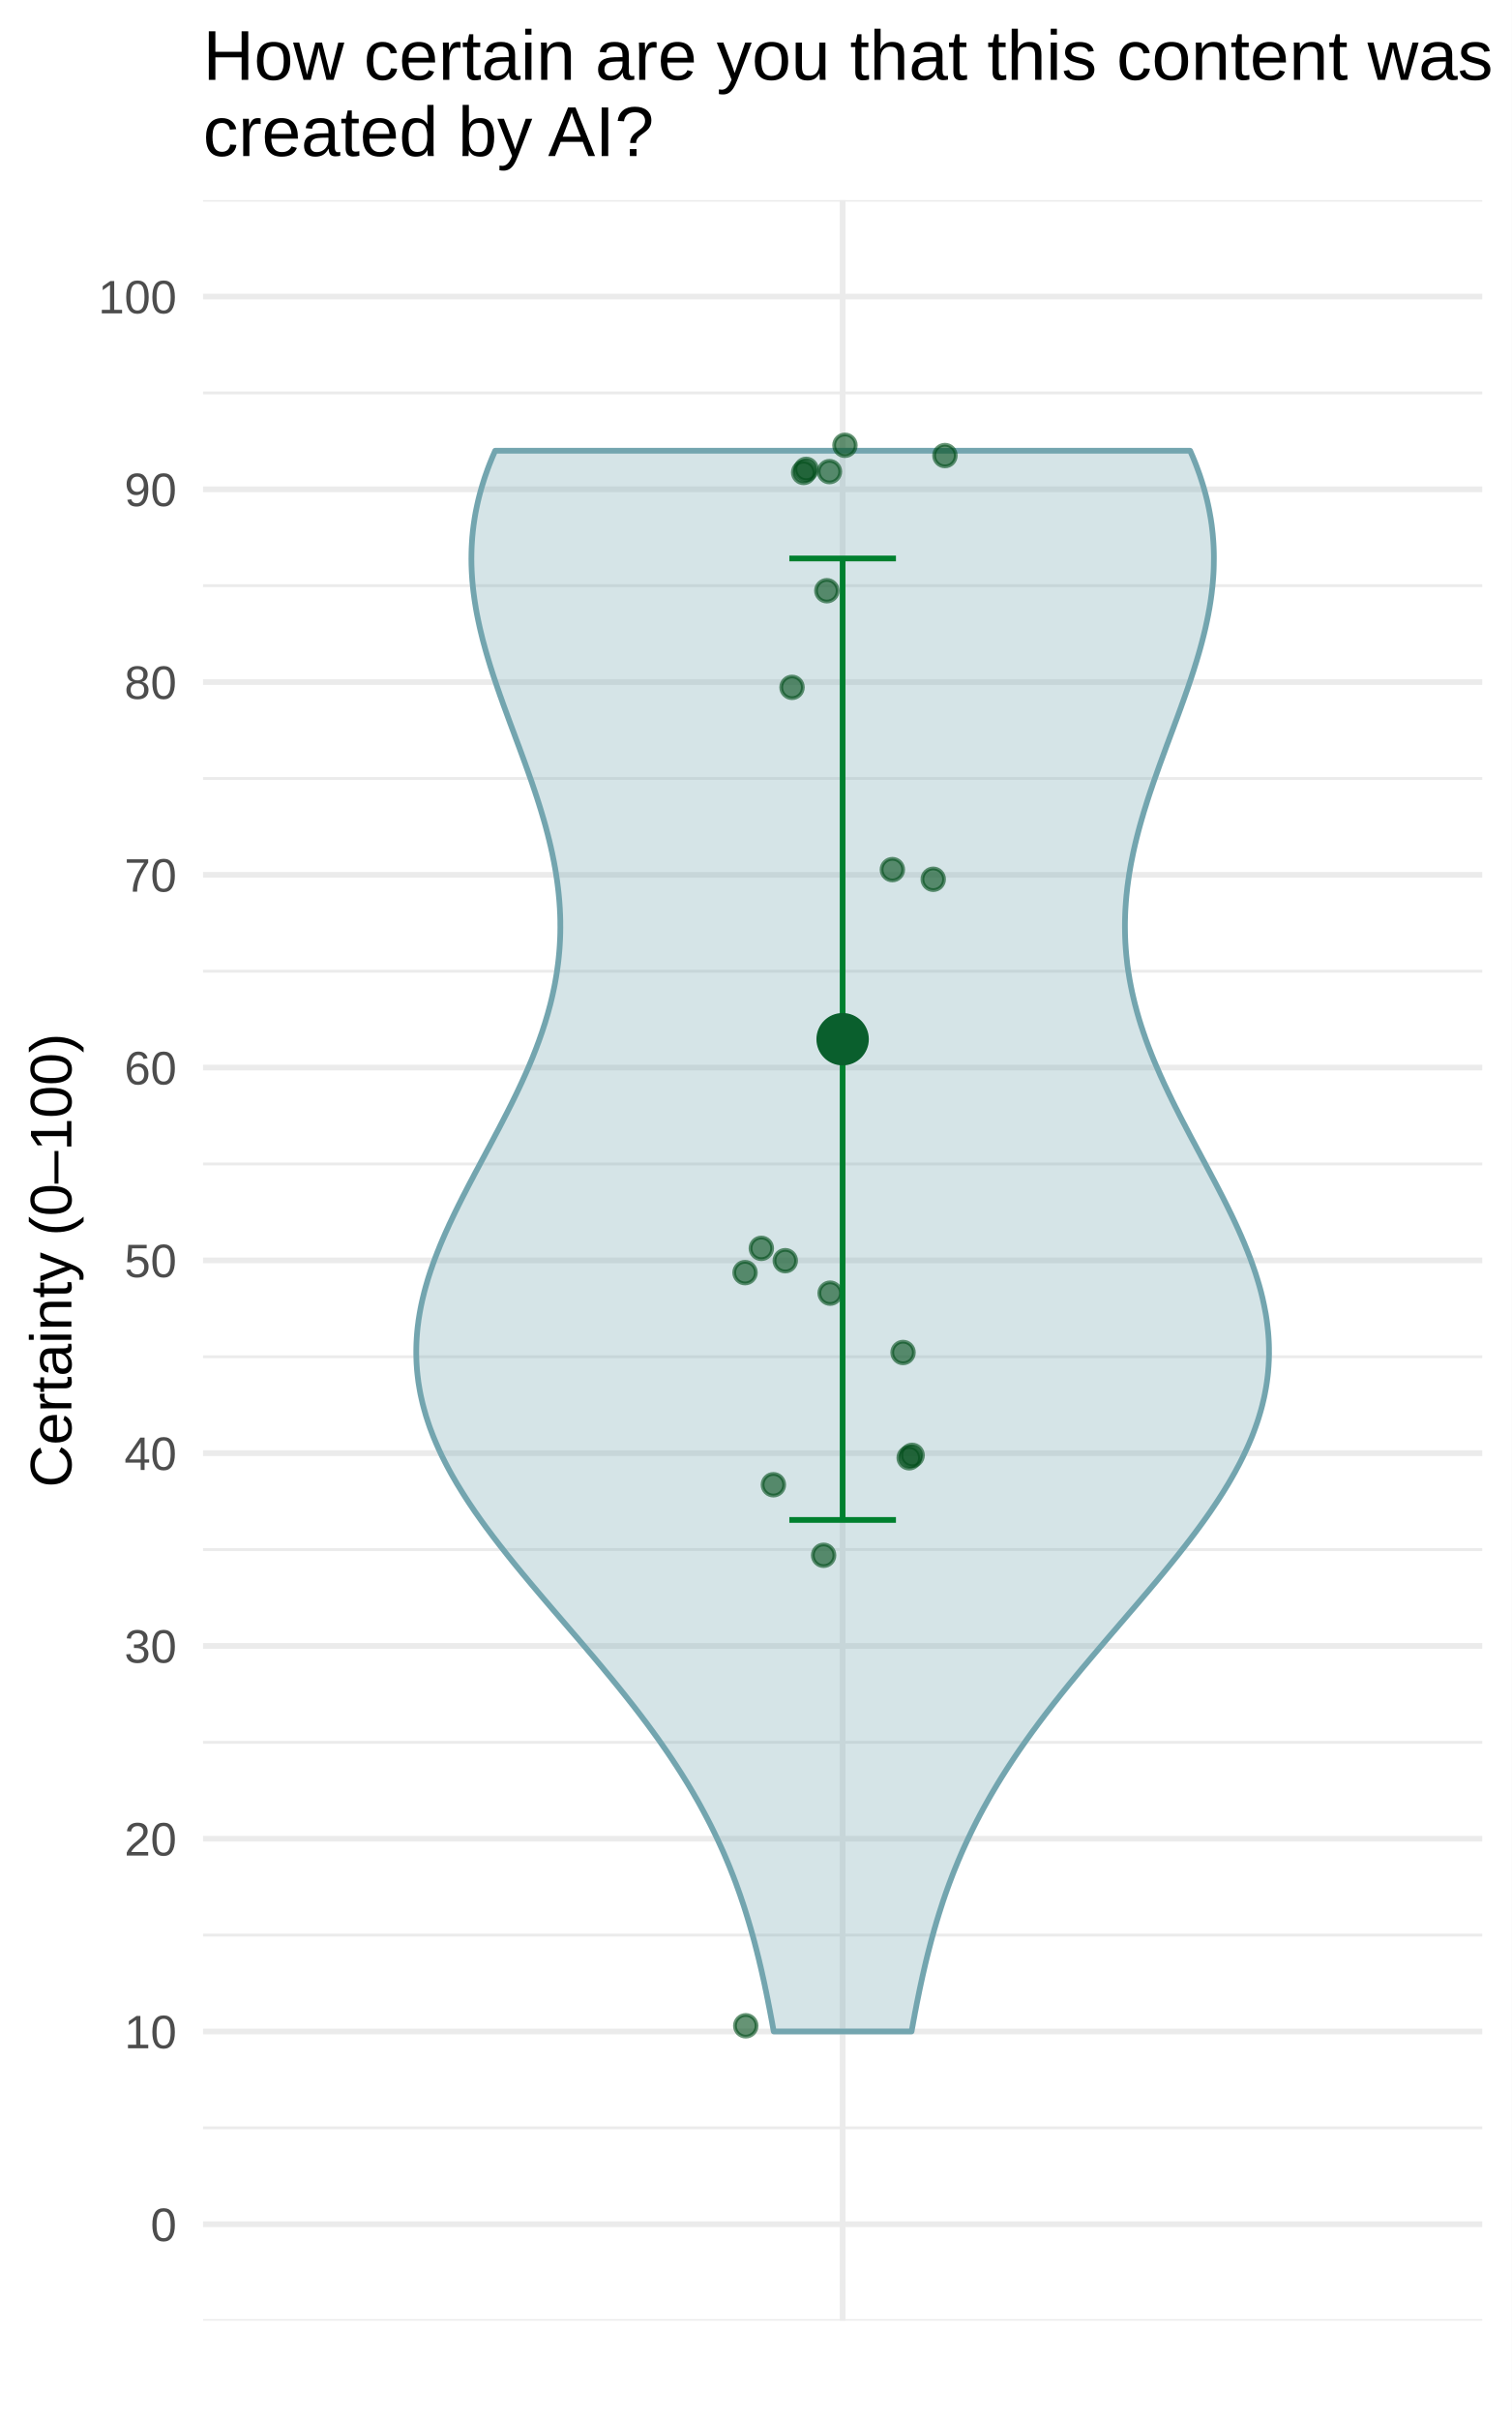
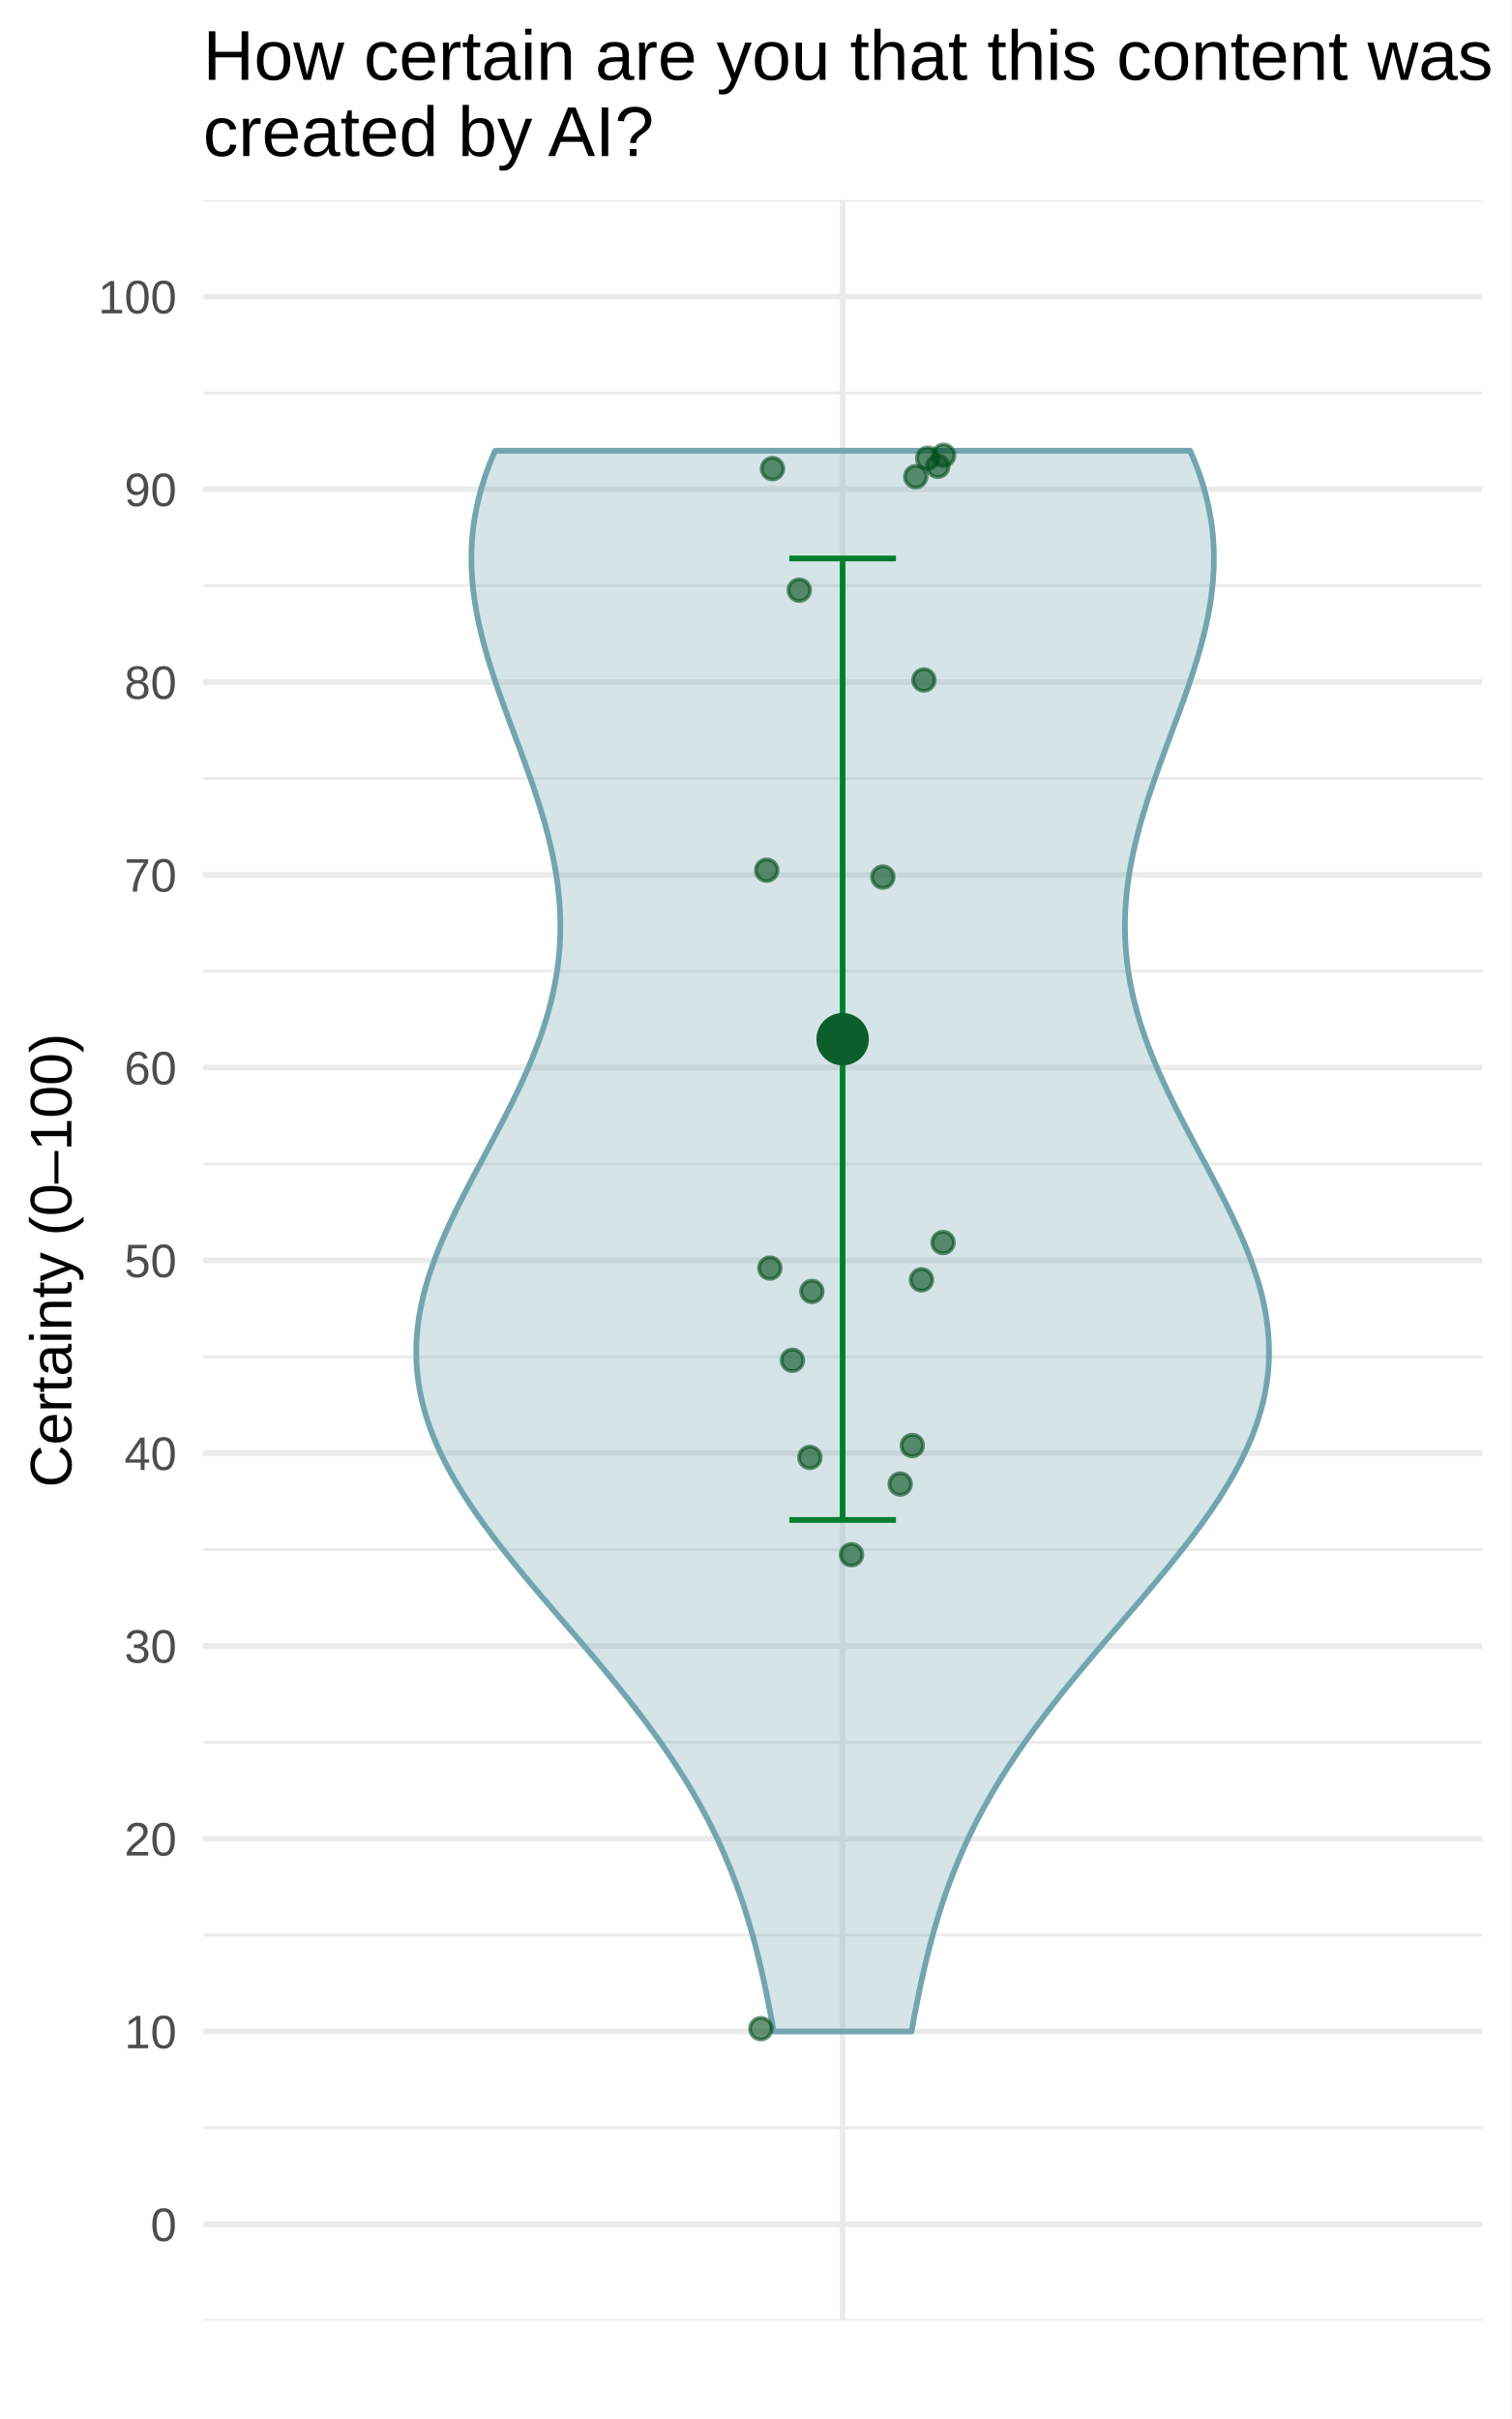
<svg xmlns="http://www.w3.org/2000/svg" width="360.00pt" height="576.00pt" viewBox="0 0 360.00 576.00">
  <g class="svglite">
    <defs>
      <style type="text/css">
    .svglite line, .svglite polyline, .svglite polygon, .svglite path, .svglite rect, .svglite circle {
      fill: none;
      stroke: #000000;
      stroke-linecap: round;
      stroke-linejoin: round;
      stroke-miterlimit: 10.00;
    }
    .svglite text {
      white-space: pre;
    }
    .svglite g.glyphgroup path {
      fill: inherit;
      stroke: none;
    }
  </style>
    </defs>
    <rect width="100%" height="100%" style="stroke: none; fill: #FFFFFF;" />
    <defs>
      <clipPath id="cpMC4wMHwzNjAuMDB8MC4wMHw1NzYuMDA=">
        <rect x="0.00" y="0.00" width="360.00" height="576.00" />
      </clipPath>
    </defs>
    <g clip-path="url(#cpMC4wMHwzNjAuMDB8MC4wMHw1NzYuMDA=)">
      <rect x="0" y="0.00" width="360.00" height="576.00" style="stroke-width: 1.36; stroke: none; fill: #FFFFFF;" />
    </g>
    <defs>
      <clipPath id="cpNDguMzZ8MzUzLjAzfDQ3LjY2fDU1Mi41Nw==">
        <rect x="48.36" y="47.66" width="304.67" height="504.91" />
      </clipPath>
    </defs>
    <g clip-path="url(#cpNDguMzZ8MzUzLjAzfDQ3LjY2fDU1Mi41Nw==)">
      <polyline points="48.36,552.57 353.03,552.57 " style="stroke-width: 0.68; stroke: #EBEBEB; stroke-linecap: butt;" />
      <polyline points="48.36,506.67 353.03,506.67 " style="stroke-width: 0.68; stroke: #EBEBEB; stroke-linecap: butt;" />
      <polyline points="48.36,460.77 353.03,460.77 " style="stroke-width: 0.68; stroke: #EBEBEB; stroke-linecap: butt;" />
      <polyline points="48.36,414.87 353.03,414.87 " style="stroke-width: 0.68; stroke: #EBEBEB; stroke-linecap: butt;" />
      <polyline points="48.36,368.97 353.03,368.97 " style="stroke-width: 0.68; stroke: #EBEBEB; stroke-linecap: butt;" />
      <polyline points="48.36,323.07 353.03,323.07 " style="stroke-width: 0.68; stroke: #EBEBEB; stroke-linecap: butt;" />
      <polyline points="48.36,277.16 353.03,277.16 " style="stroke-width: 0.68; stroke: #EBEBEB; stroke-linecap: butt;" />
      <polyline points="48.36,231.26 353.03,231.26 " style="stroke-width: 0.68; stroke: #EBEBEB; stroke-linecap: butt;" />
      <polyline points="48.36,185.36 353.03,185.36 " style="stroke-width: 0.68; stroke: #EBEBEB; stroke-linecap: butt;" />
      <polyline points="48.36,139.46 353.03,139.46 " style="stroke-width: 0.68; stroke: #EBEBEB; stroke-linecap: butt;" />
      <polyline points="48.36,93.56 353.03,93.56 " style="stroke-width: 0.68; stroke: #EBEBEB; stroke-linecap: butt;" />
      <polyline points="48.36,47.66 353.03,47.66 " style="stroke-width: 0.68; stroke: #EBEBEB; stroke-linecap: butt;" />
      <polyline points="48.36,529.62 353.03,529.62 " style="stroke-width: 1.36; stroke: #EBEBEB; stroke-linecap: butt;" />
      <polyline points="48.36,483.72 353.03,483.72 " style="stroke-width: 1.36; stroke: #EBEBEB; stroke-linecap: butt;" />
      <polyline points="48.36,437.82 353.03,437.82 " style="stroke-width: 1.36; stroke: #EBEBEB; stroke-linecap: butt;" />
      <polyline points="48.36,391.92 353.03,391.92 " style="stroke-width: 1.36; stroke: #EBEBEB; stroke-linecap: butt;" />
      <polyline points="48.36,346.02 353.03,346.02 " style="stroke-width: 1.36; stroke: #EBEBEB; stroke-linecap: butt;" />
      <polyline points="48.36,300.12 353.03,300.12 " style="stroke-width: 1.36; stroke: #EBEBEB; stroke-linecap: butt;" />
      <polyline points="48.36,254.21 353.03,254.21 " style="stroke-width: 1.36; stroke: #EBEBEB; stroke-linecap: butt;" />
      <polyline points="48.36,208.31 353.03,208.31 " style="stroke-width: 1.36; stroke: #EBEBEB; stroke-linecap: butt;" />
      <polyline points="48.36,162.41 353.03,162.41 " style="stroke-width: 1.36; stroke: #EBEBEB; stroke-linecap: butt;" />
      <polyline points="48.36,116.51 353.03,116.51 " style="stroke-width: 1.36; stroke: #EBEBEB; stroke-linecap: butt;" />
      <polyline points="48.36,70.61 353.03,70.61 " style="stroke-width: 1.36; stroke: #EBEBEB; stroke-linecap: butt;" />
      <polyline points="200.69,552.57 200.69,47.66 " style="stroke-width: 1.36; stroke: #EBEBEB; stroke-linecap: butt;" />
      <polygon points="184.28,483.72 184.14,482.98 184.01,482.25 183.88,481.51 183.74,480.77 183.60,480.04 183.46,479.30 183.32,478.56 183.18,477.83 183.03,477.09 182.89,476.35 182.74,475.62 182.59,474.88 182.44,474.14 182.28,473.41 182.13,472.67 181.97,471.93 181.81,471.20 181.64,470.46 181.48,469.73 181.31,468.99 181.14,468.25 180.96,467.52 180.79,466.78 180.61,466.04 180.42,465.31 180.24,464.57 180.05,463.83 179.86,463.10 179.67,462.36 179.47,461.62 179.27,460.89 179.06,460.15 178.85,459.41 178.64,458.68 178.42,457.94 178.20,457.20 177.98,456.47 177.75,455.73 177.52,454.99 177.29,454.26 177.05,453.52 176.80,452.78 176.55,452.05 176.30,451.31 176.04,450.57 175.78,449.84 175.51,449.10 175.25,448.36 174.97,447.63 174.69,446.89 174.40,446.15 174.11,445.42 173.82,444.68 173.52,443.95 173.21,443.21 172.90,442.47 172.59,441.74 172.27,441.00 171.94,440.26 171.61,439.53 171.27,438.79 170.93,438.05 170.58,437.32 170.23,436.58 169.87,435.84 169.51,435.11 169.14,434.37 168.76,433.63 168.38,432.90 167.99,432.16 167.60,431.42 167.20,430.69 166.80,429.95 166.39,429.21 165.98,428.48 165.55,427.74 165.13,427.00 164.70,426.27 164.26,425.53 163.82,424.79 163.37,424.06 162.91,423.32 162.45,422.58 161.99,421.85 161.51,421.11 161.04,420.37 160.55,419.64 160.07,418.90 159.57,418.16 159.08,417.43 158.57,416.69 158.06,415.96 157.55,415.22 157.03,414.48 156.51,413.75 155.97,413.01 155.44,412.27 154.90,411.54 154.36,410.80 153.81,410.06 153.25,409.33 152.70,408.59 152.13,407.85 151.57,407.12 151.00,406.38 150.42,405.64 149.84,404.91 149.26,404.17 148.67,403.43 148.08,402.70 147.49,401.96 146.89,401.22 146.29,400.49 145.69,399.75 145.08,399.01 144.47,398.28 143.86,397.54 143.25,396.80 142.63,396.07 142.01,395.33 141.39,394.59 140.77,393.86 140.14,393.12 139.52,392.38 138.89,391.65 138.26,390.91 137.63,390.17 137.00,389.44 136.36,388.70 135.73,387.97 135.10,387.23 134.46,386.49 133.83,385.76 133.20,385.02 132.56,384.28 131.93,383.55 131.30,382.81 130.67,382.07 130.04,381.34 129.41,380.60 128.78,379.86 128.16,379.13 127.54,378.39 126.91,377.65 126.30,376.92 125.68,376.18 125.07,375.44 124.45,374.71 123.85,373.97 123.24,373.23 122.64,372.50 122.04,371.76 121.45,371.02 120.86,370.29 120.28,369.55 119.70,368.81 119.12,368.08 118.55,367.34 117.98,366.60 117.42,365.87 116.87,365.13 116.32,364.39 115.77,363.66 115.23,362.92 114.70,362.19 114.18,361.45 113.66,360.71 113.14,359.98 112.64,359.24 112.14,358.50 111.65,357.77 111.17,357.03 110.69,356.29 110.23,355.56 109.77,354.82 109.32,354.08 108.87,353.35 108.44,352.61 108.01,351.87 107.59,351.14 107.18,350.40 106.78,349.66 106.39,348.93 106.01,348.19 105.64,347.45 105.27,346.72 104.92,345.98 104.57,345.24 104.25,344.51 103.92,343.77 103.61,343.03 103.30,342.30 103.01,341.56 102.73,340.82 102.45,340.09 102.19,339.35 101.94,338.61 101.70,337.88 101.46,337.14 101.25,336.40 101.04,335.67 100.84,334.93 100.74,334.54 100.65,334.20 100.48,333.46 100.31,332.72 100.15,331.99 100.01,331.25 99.88,330.51 99.76,329.78 99.64,329.04 99.55,328.30 99.46,327.57 99.38,326.83 99.31,326.09 99.26,325.36 99.21,324.62 99.18,323.88 99.16,323.15 99.14,322.41 99.14,321.67 99.15,320.94 99.17,320.20 99.20,319.46 99.24,318.73 99.29,317.99 99.35,317.25 99.42,316.52 99.50,315.78 99.60,315.04 99.69,314.31 99.81,313.57 99.93,312.83 100.06,312.10 100.20,311.36 100.35,310.62 100.51,309.89 100.68,309.15 100.86,308.42 101.04,307.68 101.24,306.94 101.44,306.21 101.66,305.47 101.87,304.73 102.10,304.00 102.34,303.26 102.58,302.52 102.84,301.79 103.09,301.05 103.36,300.31 103.63,299.58 103.92,298.84 104.20,298.10 104.50,297.37 104.79,296.63 105.10,295.89 105.26,295.52 105.41,295.16 105.73,294.42 106.05,293.68 106.38,292.95 106.72,292.21 107.05,291.47 107.40,290.74 107.75,290.00 108.10,289.26 108.45,288.53 108.82,287.79 109.18,287.05 109.55,286.32 109.92,285.58 110.29,284.84 110.67,284.11 111.05,283.37 111.43,282.63 111.81,281.90 112.20,281.16 112.59,280.43 112.97,279.69 113.36,278.95 113.76,278.22 114.15,277.48 114.54,276.74 114.93,276.01 115.33,275.27 115.72,274.53 116.11,273.80 116.51,273.06 116.90,272.32 117.29,271.59 117.68,270.85 118.07,270.11 118.46,269.38 118.85,268.64 119.23,267.90 119.61,267.17 119.99,266.43 120.37,265.69 120.75,264.96 121.12,264.22 121.49,263.48 121.86,262.75 122.22,262.01 122.58,261.27 122.94,260.54 123.29,259.80 123.64,259.06 123.98,258.33 124.33,257.59 124.66,256.85 124.99,256.12 125.32,255.38 125.64,254.64 125.96,253.91 126.27,253.17 126.58,252.44 126.88,251.70 127.17,250.96 127.46,250.23 127.75,249.49 128.02,248.75 128.30,248.02 128.56,247.28 128.82,246.54 129.08,245.81 129.32,245.07 129.56,244.33 129.80,243.60 130.02,242.86 130.24,242.12 130.46,241.39 130.66,240.65 130.86,239.91 131.06,239.18 131.24,238.44 131.42,237.70 131.59,236.97 131.75,236.23 131.91,235.49 132.06,234.76 132.20,234.02 132.33,233.28 132.46,232.55 132.58,231.81 132.69,231.07 132.79,230.34 132.89,229.60 132.98,228.86 133.06,228.13 133.13,227.39 133.20,226.66 133.26,225.92 133.31,225.18 133.35,224.45 133.39,223.71 133.42,222.97 133.44,222.24 133.45,221.50 133.46,220.76 133.45,220.03 133.45,219.29 133.43,218.55 133.41,217.82 133.37,217.08 133.34,216.34 133.29,215.61 133.24,214.87 133.18,214.13 133.11,213.40 133.04,212.66 132.96,211.92 132.87,211.19 132.78,210.45 132.68,209.71 132.57,208.98 132.46,208.24 132.34,207.50 132.22,206.77 132.08,206.03 131.95,205.29 131.80,204.56 131.65,203.82 131.50,203.08 131.33,202.35 131.17,201.61 130.99,200.87 130.82,200.14 130.63,199.40 130.45,198.67 130.25,197.93 130.06,197.19 129.86,196.46 129.65,195.72 129.44,194.98 129.22,194.25 129.00,193.51 128.78,192.77 128.55,192.04 128.32,191.30 128.08,190.56 127.85,189.83 127.60,189.09 127.36,188.35 127.11,187.62 126.86,186.88 126.61,186.14 126.35,185.41 126.09,184.67 125.83,183.93 125.57,183.20 125.30,182.46 125.04,181.72 124.77,180.99 124.50,180.25 124.23,179.51 123.96,178.78 123.69,178.04 123.41,177.30 123.14,176.57 122.86,175.83 122.59,175.09 122.32,174.36 122.04,173.62 121.77,172.89 121.49,172.15 121.22,171.41 120.95,170.68 120.68,169.94 120.41,169.20 120.14,168.47 119.87,167.73 119.61,166.99 119.35,166.26 119.08,165.52 118.83,164.78 118.57,164.05 118.32,163.31 118.07,162.57 117.82,161.84 117.57,161.10 117.33,160.36 117.10,159.63 116.86,158.89 116.63,158.15 116.41,157.42 116.19,156.68 115.97,155.94 115.76,155.21 115.55,154.47 115.35,153.73 115.15,153.00 114.95,152.26 114.77,151.52 114.59,150.79 114.41,150.05 114.24,149.31 114.08,148.58 113.92,147.84 113.77,147.10 113.62,146.37 113.48,145.63 113.35,144.90 113.23,144.16 113.11,143.42 113.00,142.69 112.90,141.95 112.80,141.21 112.71,140.48 112.63,139.74 112.56,139.00 112.49,138.27 112.44,137.53 112.39,136.79 112.35,136.06 112.32,135.32 112.29,134.58 112.28,133.85 112.27,133.11 112.28,132.37 112.29,131.64 112.31,130.90 112.34,130.16 112.38,129.43 112.43,128.69 112.48,127.95 112.55,127.22 112.62,126.48 112.71,125.74 112.72,125.69 112.80,125.01 112.91,124.27 113.02,123.53 113.14,122.80 113.27,122.06 113.42,121.32 113.57,120.59 113.73,119.85 113.90,119.11 114.08,118.38 114.27,117.64 114.47,116.91 114.68,116.17 114.90,115.43 115.13,114.70 115.36,113.96 115.61,113.22 115.87,112.49 116.13,111.75 116.41,111.01 116.69,110.28 116.99,109.54 117.29,108.80 117.61,108.07 117.93,107.33 283.46,107.33 283.78,108.07 284.10,108.80 284.40,109.54 284.70,110.28 284.98,111.01 285.25,111.75 285.52,112.49 285.78,113.22 286.02,113.96 286.26,114.70 286.49,115.43 286.71,116.17 286.92,116.91 287.12,117.64 287.31,118.38 287.49,119.11 287.66,119.85 287.82,120.59 287.97,121.32 288.11,122.06 288.24,122.80 288.37,123.53 288.48,124.27 288.59,125.01 288.67,125.69 288.68,125.74 288.76,126.48 288.84,127.22 288.90,127.95 288.96,128.69 289.01,129.43 289.05,130.16 289.08,130.90 289.10,131.64 289.11,132.37 289.11,133.11 289.10,133.85 289.09,134.58 289.07,135.32 289.04,136.06 289.00,136.79 288.95,137.53 288.89,138.27 288.83,139.00 288.76,139.74 288.67,140.48 288.59,141.21 288.49,141.95 288.39,142.69 288.28,143.42 288.16,144.16 288.04,144.90 287.90,145.63 287.77,146.37 287.62,147.10 287.47,147.84 287.31,148.58 287.15,149.31 286.98,150.05 286.80,150.79 286.62,151.52 286.43,152.26 286.24,153.00 286.04,153.73 285.84,154.47 285.63,155.21 285.42,155.94 285.20,156.68 284.98,157.42 284.75,158.15 284.52,158.89 284.29,159.63 284.05,160.36 283.81,161.10 283.57,161.84 283.32,162.57 283.07,163.31 282.82,164.05 282.56,164.78 282.30,165.52 282.04,166.26 281.78,166.99 281.51,167.73 281.25,168.47 280.98,169.20 280.71,169.94 280.44,170.68 280.17,171.41 279.89,172.15 279.62,172.89 279.35,173.62 279.07,174.36 278.80,175.09 278.52,175.83 278.25,176.57 277.97,177.30 277.70,178.04 277.43,178.78 277.16,179.51 276.89,180.25 276.62,180.99 276.35,181.72 276.08,182.46 275.82,183.20 275.56,183.93 275.30,184.67 275.04,185.41 274.78,186.14 274.53,186.88 274.28,187.62 274.03,188.35 273.78,189.09 273.54,189.83 273.30,190.56 273.07,191.30 272.84,192.04 272.61,192.77 272.38,193.51 272.17,194.25 271.95,194.98 271.74,195.72 271.53,196.46 271.33,197.19 271.13,197.93 270.94,198.67 270.75,199.40 270.57,200.14 270.39,200.87 270.22,201.61 270.05,202.35 269.89,203.08 269.74,203.82 269.59,204.56 269.44,205.29 269.30,206.03 269.17,206.77 269.05,207.50 268.92,208.24 268.82,208.98 268.71,209.71 268.61,210.45 268.51,211.19 268.43,211.92 268.35,212.66 268.27,213.40 268.21,214.13 268.15,214.87 268.10,215.61 268.05,216.34 268.01,217.08 267.98,217.82 267.96,218.55 267.94,219.29 267.93,220.03 267.93,220.76 267.94,221.50 267.95,222.24 267.97,222.97 268.00,223.71 268.03,224.45 268.08,225.18 268.13,225.92 268.19,226.66 268.25,227.39 268.33,228.13 268.41,228.86 268.49,229.60 268.59,230.34 268.69,231.07 268.81,231.81 268.93,232.55 269.05,233.28 269.19,234.02 269.33,234.76 269.48,235.49 269.63,236.23 269.80,236.97 269.97,237.70 270.15,238.44 270.33,239.18 270.53,239.91 270.72,240.65 270.93,241.39 271.14,242.12 271.36,242.86 271.59,243.60 271.82,244.33 272.07,245.07 272.31,245.81 272.57,246.54 272.82,247.28 273.09,248.02 273.36,248.75 273.64,249.49 273.93,250.23 274.21,250.96 274.51,251.70 274.81,252.44 275.12,253.17 275.43,253.91 275.75,254.64 276.07,255.38 276.39,256.12 276.73,256.85 277.06,257.59 277.40,258.33 277.75,259.06 278.10,259.80 278.45,260.54 278.81,261.27 279.16,262.01 279.53,262.75 279.89,263.48 280.27,264.22 280.64,264.96 281.01,265.69 281.39,266.43 281.77,267.17 282.16,267.90 282.54,268.64 282.93,269.38 283.31,270.11 283.70,270.85 284.09,271.59 284.49,272.32 284.88,273.06 285.27,273.80 285.67,274.53 286.06,275.27 286.45,276.01 286.85,276.74 287.24,277.48 287.63,278.22 288.02,278.95 288.41,279.69 288.80,280.43 289.19,281.16 289.58,281.90 289.96,282.63 290.34,283.37 290.72,284.11 291.10,284.84 291.47,285.58 291.84,286.32 292.21,287.05 292.57,287.79 292.93,288.53 293.29,289.26 293.64,290.00 293.99,290.74 294.33,291.47 294.67,292.21 295.01,292.95 295.33,293.68 295.66,294.42 295.97,295.16 296.13,295.52 296.29,295.89 296.59,296.63 296.89,297.37 297.19,298.10 297.47,298.84 297.76,299.58 298.03,300.31 298.29,301.05 298.55,301.79 298.80,302.52 299.05,303.26 299.28,304.00 299.51,304.73 299.73,305.47 299.95,306.21 300.15,306.94 300.35,307.68 300.53,308.42 300.71,309.15 300.87,309.89 301.03,310.62 301.18,311.36 301.32,312.10 301.46,312.83 301.58,313.57 301.69,314.31 301.79,315.04 301.88,315.78 301.96,316.52 302.04,317.25 302.10,317.99 302.15,318.73 302.19,319.46 302.22,320.20 302.24,320.94 302.24,321.67 302.25,322.41 302.23,323.15 302.21,323.88 302.17,324.62 302.13,325.36 302.07,326.09 302.01,326.83 301.93,327.57 301.84,328.30 301.74,329.04 301.63,329.78 301.51,330.51 301.37,331.25 301.23,331.99 301.08,332.72 300.91,333.46 300.73,334.20 300.65,334.54 300.55,334.93 300.35,335.67 300.14,336.40 299.92,337.14 299.69,337.88 299.45,338.61 299.19,339.35 298.93,340.09 298.66,340.82 298.38,341.56 298.09,342.30 297.78,343.03 297.47,343.77 297.14,344.51 296.81,345.24 296.46,345.98 296.11,346.72 295.75,347.45 295.38,348.19 295.00,348.93 294.60,349.66 294.21,350.40 293.79,351.14 293.38,351.87 292.95,352.61 292.52,353.35 292.07,354.08 291.62,354.82 291.16,355.56 290.69,356.29 290.22,357.03 289.73,357.77 289.24,358.50 288.74,359.24 288.24,359.98 287.73,360.71 287.21,361.45 286.68,362.19 286.15,362.92 285.61,363.66 285.07,364.39 284.52,365.13 283.96,365.87 283.41,366.60 282.84,367.34 282.27,368.08 281.69,368.81 281.11,369.55 280.53,370.29 279.94,371.02 279.34,371.76 278.74,372.50 278.14,373.23 277.54,373.97 276.93,374.71 276.32,375.44 275.71,376.18 275.09,376.92 274.47,377.65 273.85,378.39 273.23,379.13 272.60,379.86 271.97,380.60 271.35,381.34 270.72,382.07 270.09,382.81 269.45,383.55 268.82,384.28 268.19,385.02 267.56,385.76 266.92,386.49 266.29,387.23 265.66,387.97 265.02,388.70 264.39,389.44 263.76,390.17 263.13,390.91 262.50,391.65 261.87,392.38 261.25,393.12 260.62,393.86 260.00,394.59 259.38,395.33 258.76,396.07 258.14,396.80 257.52,397.54 256.91,398.28 256.30,399.01 255.70,399.75 255.09,400.49 254.49,401.22 253.90,401.96 253.30,402.70 252.71,403.43 252.13,404.17 251.54,404.91 250.96,405.64 250.39,406.38 249.82,407.12 249.25,407.85 248.69,408.59 248.13,409.33 247.58,410.06 247.03,410.80 246.49,411.54 245.94,412.27 245.41,413.01 244.88,413.75 244.36,414.48 243.84,415.22 243.32,415.96 242.81,416.69 242.31,417.43 241.81,418.16 241.32,418.90 240.83,419.64 240.35,420.37 239.87,421.11 239.40,421.85 238.94,422.58 238.47,423.32 238.02,424.06 237.57,424.79 237.13,425.53 236.69,426.27 236.26,427.00 235.83,427.74 235.41,428.48 235.00,429.21 234.59,429.95 234.18,430.69 233.79,431.42 233.39,432.16 233.01,432.90 232.62,433.63 232.25,434.37 231.88,435.11 231.52,435.84 231.16,436.58 230.81,437.32 230.46,438.05 230.12,438.79 229.78,439.53 229.45,440.26 229.12,441.00 228.80,441.74 228.49,442.47 228.17,443.21 227.87,443.95 227.57,444.68 227.27,445.42 226.98,446.15 226.70,446.89 226.42,447.63 226.14,448.36 225.87,449.10 225.60,449.84 225.34,450.57 225.08,451.31 224.83,452.05 224.58,452.78 224.34,453.52 224.10,454.26 223.87,454.99 223.63,455.73 223.41,456.47 223.18,457.20 222.96,457.94 222.75,458.68 222.53,459.41 222.33,460.15 222.12,460.89 221.92,461.62 221.72,462.36 221.53,463.10 221.34,463.83 221.15,464.57 220.96,465.31 220.78,466.04 220.60,466.78 220.42,467.52 220.25,468.25 220.08,468.99 219.91,469.73 219.74,470.46 219.58,471.20 219.42,471.93 219.26,472.67 219.10,473.41 218.95,474.14 218.80,474.88 218.65,475.62 218.50,476.35 218.35,477.09 218.21,477.83 218.07,478.56 217.92,479.30 217.79,480.04 217.65,480.77 217.51,481.51 217.38,482.25 217.24,482.98 217.11,483.72 184.28,483.72 " style="stroke-width: 1.36; stroke: #73A5AF; stroke-linecap: butt; fill: #73A5AF; fill-opacity: 0.30;" />
-       <circle cx="197.55" cy="112.30" r="2.58" style="stroke-width: 0.90; stroke: #004D1A; stroke-opacity: 0.60; fill: #004D1A; fill-opacity: 0.60;" />
-       <circle cx="177.62" cy="482.37" r="2.58" style="stroke-width: 0.90; stroke: #004D1A; stroke-opacity: 0.60; fill: #004D1A; fill-opacity: 0.60;" />
-       <circle cx="192.01" cy="111.76" r="2.58" style="stroke-width: 0.90; stroke: #004D1A; stroke-opacity: 0.60; fill: #004D1A; fill-opacity: 0.60;" />
-       <circle cx="212.54" cy="207.07" r="2.58" style="stroke-width: 0.90; stroke: #004D1A; stroke-opacity: 0.60; fill: #004D1A; fill-opacity: 0.60;" />
-       <circle cx="181.33" cy="297.25" r="2.58" style="stroke-width: 0.90; stroke: #004D1A; stroke-opacity: 0.60; fill: #004D1A; fill-opacity: 0.60;" />
-       <circle cx="196.93" cy="140.66" r="2.58" style="stroke-width: 0.90; stroke: #004D1A; stroke-opacity: 0.60; fill: #004D1A; fill-opacity: 0.60;" />
-       <circle cx="217.24" cy="346.54" r="2.58" style="stroke-width: 0.90; stroke: #004D1A; stroke-opacity: 0.60; fill: #004D1A; fill-opacity: 0.60;" />
-       <circle cx="196.16" cy="370.34" r="2.58" style="stroke-width: 0.90; stroke: #004D1A; stroke-opacity: 0.60; fill: #004D1A; fill-opacity: 0.60;" />
-       <circle cx="201.24" cy="106.03" r="2.58" style="stroke-width: 0.90; stroke: #004D1A; stroke-opacity: 0.60; fill: #004D1A; fill-opacity: 0.60;" />
-       <circle cx="187.03" cy="300.19" r="2.58" style="stroke-width: 0.90; stroke: #004D1A; stroke-opacity: 0.60; fill: #004D1A; fill-opacity: 0.60;" />
-       <circle cx="216.54" cy="347.12" r="2.58" style="stroke-width: 0.90; stroke: #004D1A; stroke-opacity: 0.60; fill: #004D1A; fill-opacity: 0.60;" />
-       <circle cx="191.41" cy="112.50" r="2.58" style="stroke-width: 0.90; stroke: #004D1A; stroke-opacity: 0.60; fill: #004D1A; fill-opacity: 0.60;" />
-       <circle cx="222.27" cy="209.37" r="2.58" style="stroke-width: 0.90; stroke: #004D1A; stroke-opacity: 0.60; fill: #004D1A; fill-opacity: 0.60;" />
-       <circle cx="215.08" cy="322.05" r="2.58" style="stroke-width: 0.90; stroke: #004D1A; stroke-opacity: 0.60; fill: #004D1A; fill-opacity: 0.60;" />
-       <circle cx="188.64" cy="163.67" r="2.58" style="stroke-width: 0.90; stroke: #004D1A; stroke-opacity: 0.60; fill: #004D1A; fill-opacity: 0.60;" />
-       <circle cx="184.20" cy="353.54" r="2.58" style="stroke-width: 0.90; stroke: #004D1A; stroke-opacity: 0.60; fill: #004D1A; fill-opacity: 0.60;" />
-       <circle cx="225.06" cy="108.48" r="2.58" style="stroke-width: 0.90; stroke: #004D1A; stroke-opacity: 0.60; fill: #004D1A; fill-opacity: 0.60;" />
-       <circle cx="197.71" cy="307.92" r="2.58" style="stroke-width: 0.90; stroke: #004D1A; stroke-opacity: 0.60; fill: #004D1A; fill-opacity: 0.60;" />
-       <circle cx="177.45" cy="303.03" r="2.58" style="stroke-width: 0.90; stroke: #004D1A; stroke-opacity: 0.60; fill: #004D1A; fill-opacity: 0.60;" />
+       <circle cx="218.11" cy="113.50" r="2.58" style="stroke-width: 0.90; stroke: #004D1A; stroke-opacity: 0.60; fill: #004D1A; fill-opacity: 0.60;" />
+       <circle cx="181.22" cy="483.06" r="2.58" style="stroke-width: 0.90; stroke: #004D1A; stroke-opacity: 0.60; fill: #004D1A; fill-opacity: 0.60;" />
+       <circle cx="223.36" cy="111.03" r="2.58" style="stroke-width: 0.90; stroke: #004D1A; stroke-opacity: 0.60; fill: #004D1A; fill-opacity: 0.60;" />
+       <circle cx="210.27" cy="208.84" r="2.58" style="stroke-width: 0.90; stroke: #004D1A; stroke-opacity: 0.60; fill: #004D1A; fill-opacity: 0.60;" />
+       <circle cx="224.60" cy="295.87" r="2.58" style="stroke-width: 0.90; stroke: #004D1A; stroke-opacity: 0.60; fill: #004D1A; fill-opacity: 0.60;" />
+       <circle cx="190.37" cy="140.52" r="2.58" style="stroke-width: 0.90; stroke: #004D1A; stroke-opacity: 0.60; fill: #004D1A; fill-opacity: 0.60;" />
+       <circle cx="192.88" cy="347.04" r="2.58" style="stroke-width: 0.90; stroke: #004D1A; stroke-opacity: 0.60; fill: #004D1A; fill-opacity: 0.60;" />
+       <circle cx="202.80" cy="370.21" r="2.58" style="stroke-width: 0.90; stroke: #004D1A; stroke-opacity: 0.60; fill: #004D1A; fill-opacity: 0.60;" />
+       <circle cx="220.96" cy="109.12" r="2.58" style="stroke-width: 0.90; stroke: #004D1A; stroke-opacity: 0.60; fill: #004D1A; fill-opacity: 0.60;" />
+       <circle cx="183.37" cy="301.95" r="2.58" style="stroke-width: 0.90; stroke: #004D1A; stroke-opacity: 0.60; fill: #004D1A; fill-opacity: 0.60;" />
+       <circle cx="217.28" cy="344.20" r="2.58" style="stroke-width: 0.90; stroke: #004D1A; stroke-opacity: 0.60; fill: #004D1A; fill-opacity: 0.60;" />
+       <circle cx="183.98" cy="111.59" r="2.58" style="stroke-width: 0.90; stroke: #004D1A; stroke-opacity: 0.60; fill: #004D1A; fill-opacity: 0.60;" />
+       <circle cx="182.60" cy="207.21" r="2.58" style="stroke-width: 0.90; stroke: #004D1A; stroke-opacity: 0.60; fill: #004D1A; fill-opacity: 0.60;" />
+       <circle cx="188.73" cy="323.91" r="2.58" style="stroke-width: 0.90; stroke: #004D1A; stroke-opacity: 0.60; fill: #004D1A; fill-opacity: 0.60;" />
+       <circle cx="220.04" cy="161.92" r="2.58" style="stroke-width: 0.90; stroke: #004D1A; stroke-opacity: 0.60; fill: #004D1A; fill-opacity: 0.60;" />
+       <circle cx="214.40" cy="353.37" r="2.58" style="stroke-width: 0.90; stroke: #004D1A; stroke-opacity: 0.60; fill: #004D1A; fill-opacity: 0.60;" />
+       <circle cx="224.74" cy="108.42" r="2.58" style="stroke-width: 0.90; stroke: #004D1A; stroke-opacity: 0.60; fill: #004D1A; fill-opacity: 0.60;" />
+       <circle cx="193.37" cy="307.51" r="2.58" style="stroke-width: 0.90; stroke: #004D1A; stroke-opacity: 0.60; fill: #004D1A; fill-opacity: 0.60;" />
+       <circle cx="219.47" cy="304.75" r="2.58" style="stroke-width: 0.90; stroke: #004D1A; stroke-opacity: 0.60; fill: #004D1A; fill-opacity: 0.60;" />
      <polyline points="188.00,132.98 213.39,132.98 " style="stroke-width: 1.36; stroke: #00802F; stroke-linecap: butt;" />
      <polyline points="200.69,132.98 200.69,361.92 " style="stroke-width: 1.36; stroke: #00802F; stroke-linecap: butt;" />
      <polyline points="188.00,361.92 213.39,361.92 " style="stroke-width: 1.36; stroke: #00802F; stroke-linecap: butt;" />
      <circle cx="200.69" cy="247.45" r="5.79" style="stroke-width: 0.90; stroke: #0A5F2D; fill: #0A5F2D;" />
    </g>
    <g clip-path="url(#cpMC4wMHwzNjAuMDB8MC4wMHw1NzYuMDA=)">
      <text x="42.08" y="533.63" text-anchor="end" style="font-size: 11.20px;fill: #4D4D4D; font-family: &quot;Arial&quot;;" textLength="6.22px" lengthAdjust="spacingAndGlyphs">0</text>
      <text x="42.08" y="487.73" text-anchor="end" style="font-size: 11.20px;fill: #4D4D4D; font-family: &quot;Arial&quot;;" textLength="12.44px" lengthAdjust="spacingAndGlyphs">10</text>
      <text x="42.08" y="441.83" text-anchor="end" style="font-size: 11.20px;fill: #4D4D4D; font-family: &quot;Arial&quot;;" textLength="12.44px" lengthAdjust="spacingAndGlyphs">20</text>
      <text x="42.08" y="395.92" text-anchor="end" style="font-size: 11.20px;fill: #4D4D4D; font-family: &quot;Arial&quot;;" textLength="12.44px" lengthAdjust="spacingAndGlyphs">30</text>
      <text x="42.08" y="350.02" text-anchor="end" style="font-size: 11.20px;fill: #4D4D4D; font-family: &quot;Arial&quot;;" textLength="12.44px" lengthAdjust="spacingAndGlyphs">40</text>
      <text x="42.08" y="304.12" text-anchor="end" style="font-size: 11.20px;fill: #4D4D4D; font-family: &quot;Arial&quot;;" textLength="12.44px" lengthAdjust="spacingAndGlyphs">50</text>
      <text x="42.08" y="258.22" text-anchor="end" style="font-size: 11.20px;fill: #4D4D4D; font-family: &quot;Arial&quot;;" textLength="12.44px" lengthAdjust="spacingAndGlyphs">60</text>
      <text x="42.08" y="212.32" text-anchor="end" style="font-size: 11.20px;fill: #4D4D4D; font-family: &quot;Arial&quot;;" textLength="12.44px" lengthAdjust="spacingAndGlyphs">70</text>
      <text x="42.08" y="166.42" text-anchor="end" style="font-size: 11.20px;fill: #4D4D4D; font-family: &quot;Arial&quot;;" textLength="12.44px" lengthAdjust="spacingAndGlyphs">80</text>
      <text x="42.08" y="120.52" text-anchor="end" style="font-size: 11.20px;fill: #4D4D4D; font-family: &quot;Arial&quot;;" textLength="12.44px" lengthAdjust="spacingAndGlyphs">90</text>
      <text x="42.08" y="74.62" text-anchor="end" style="font-size: 11.20px;fill: #4D4D4D; font-family: &quot;Arial&quot;;" textLength="18.66px" lengthAdjust="spacingAndGlyphs">100</text>
      <text transform="translate(17.00,300.12) rotate(-90)" text-anchor="middle" style="font-size: 14.00px; font-family: &quot;Arial&quot;;" textLength="108.11px" lengthAdjust="spacingAndGlyphs">Certainty (0–100)</text>
      <text x="48.36" y="19.01" style="font-size: 16.80px; font-family: &quot;Arial&quot;;" textLength="311.97px" lengthAdjust="spacingAndGlyphs">How certain are you that this content was </text>
      <text x="48.36" y="37.15" style="font-size: 16.80px; font-family: &quot;Arial&quot;;" textLength="107.44px" lengthAdjust="spacingAndGlyphs">created by AI?</text>
    </g>
  </g>
</svg>
